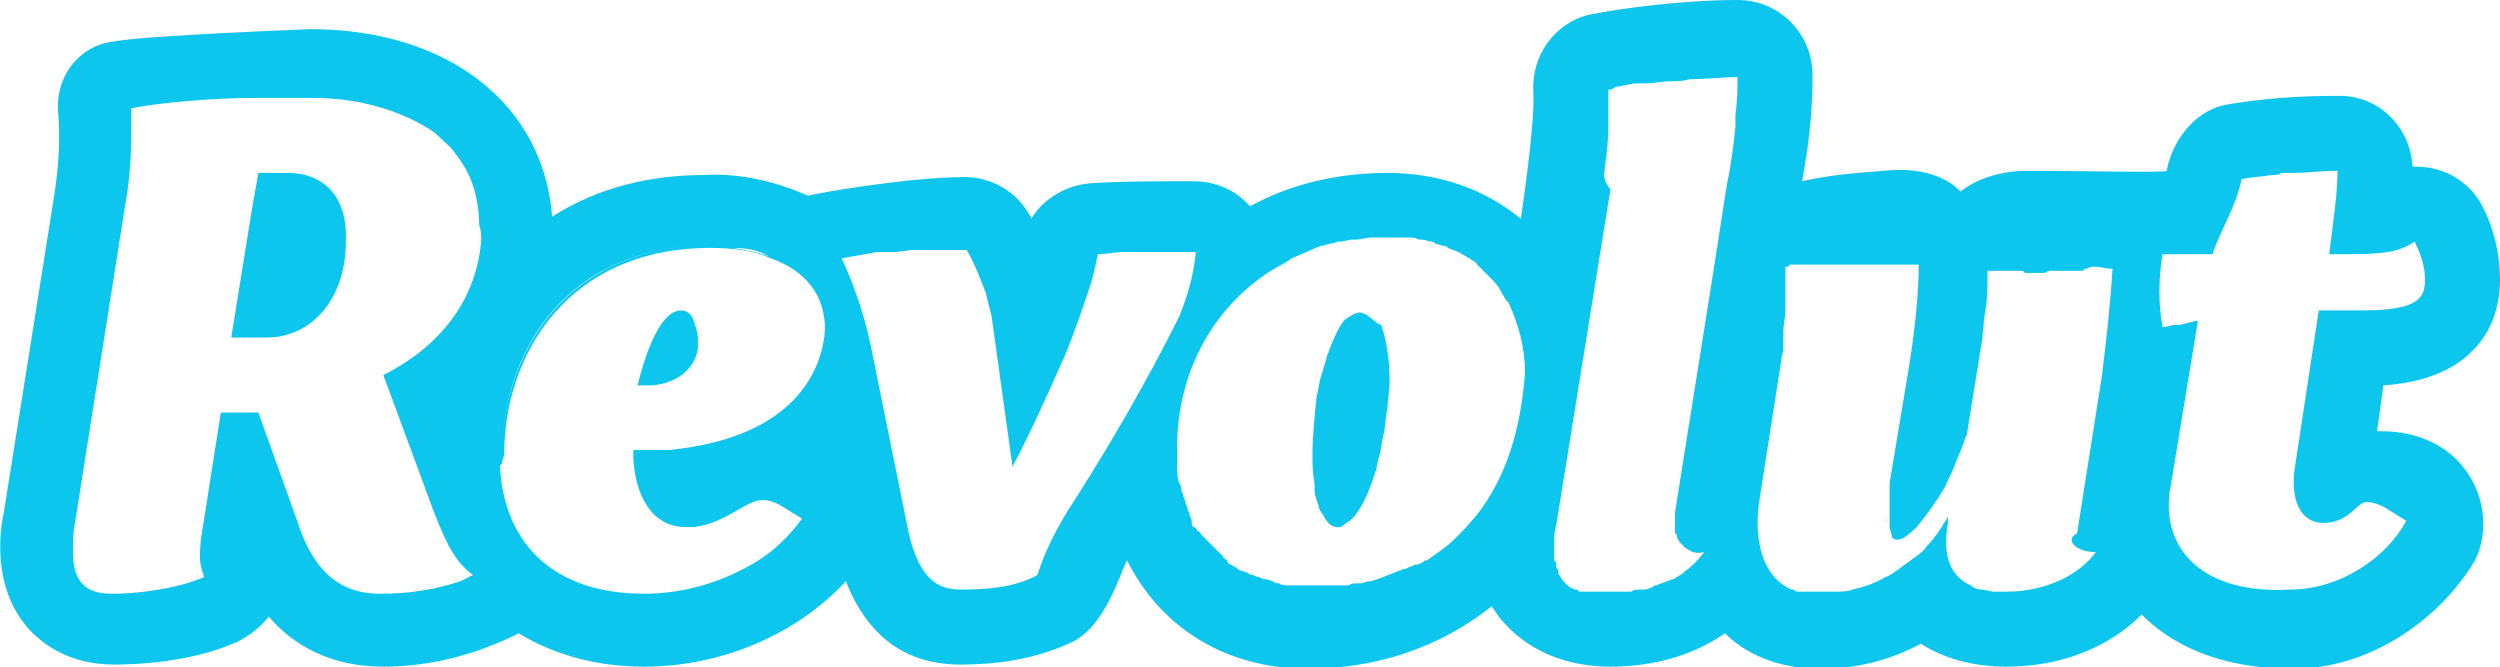
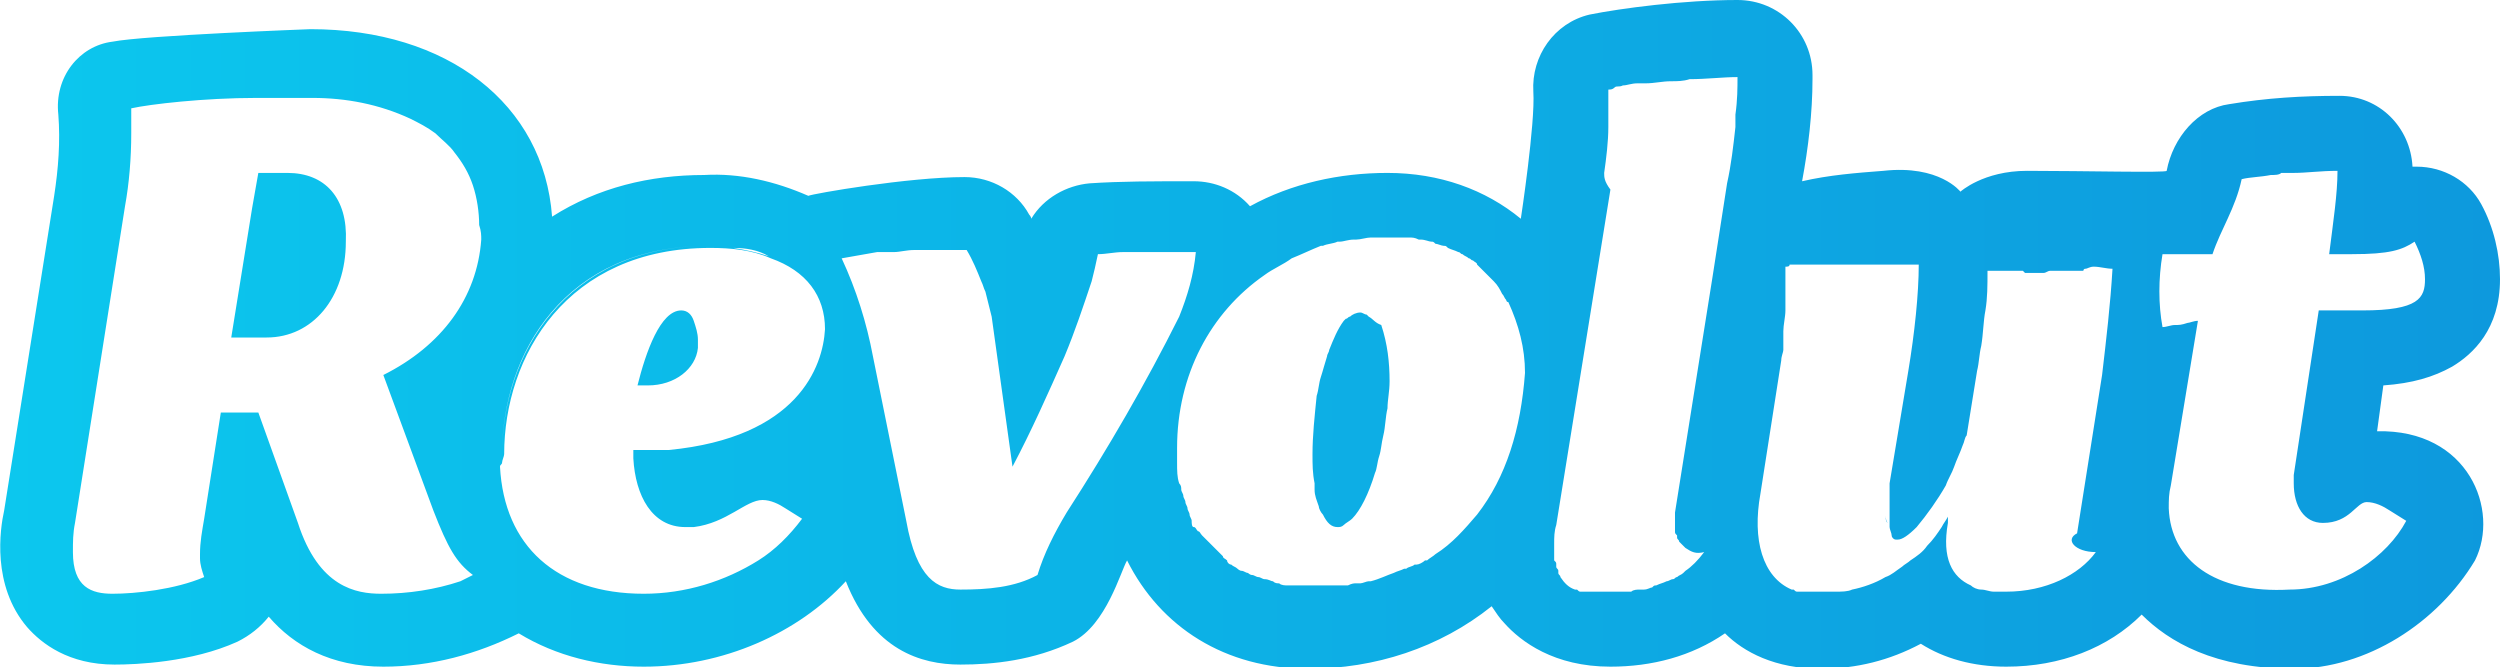
<svg xmlns="http://www.w3.org/2000/svg" version="1.1" id="Layer_1" x="0px" y="0px" viewBox="0 0 120 32" style="enable-background:new 0 0 120 32;" xml:space="preserve">
  <style type="text/css">
	.st0{fill-rule:evenodd;clip-rule:evenodd;fill:url(#SVGID_1_);}
	.st1{fill-rule:evenodd;clip-rule:evenodd;fill:url(#SVGID_2_);}
</style>
  <g>
    <g id="Logo-logo">
      <g>
        <g>
          <g>
            <g>
-               <linearGradient id="SVGID_1_" gradientUnits="userSpaceOnUse" x1="-2.854904e-09" y1="16" x2="120" y2="16">
+               <linearGradient id="SVGID_1_" gradientUnits="userSpaceOnUse" x1="1.113293e-02" y1="17.95" x2="120" y2="17.95" gradientTransform="matrix(1 0 0 -1 0 34)">
                <stop offset="1" style="stop-color:#FFFFFF" />
                <stop offset="1" style="stop-color:#000000" />
              </linearGradient>
-               <path class="st0" d="M114.1,20.7l0.3-2.2c1.4-0.1,2.4-0.4,3.3-0.9c1-0.6,2.3-1.8,2.3-4.2c0-1.2-0.3-2.5-0.9-3.6        c-0.6-1.1-1.8-1.8-3.1-1.8c-0.1,0-0.1,0-0.2,0c-0.1-1.9-1.6-3.4-3.5-3.4c-1.8,0-3.5,0.1-5.3,0.4c-1.5,0.2-2.7,1.6-3,3.2        c0,0.1-4,0-6.7,0c-2.1,0-3.2,1-3.2,1s-1-1.3-3.7-1c-1.3,0.1-2.6,0.2-3.9,0.5C86.8,7.1,87,5.4,87,3.8V3.6c0-2-1.6-3.6-3.6-3.6        h0c-2.6,0-5.6,0.4-7.1,0.7c-1.7,0.4-2.8,2-2.7,3.7c0.1,1.5-0.6,6.1-0.6,6.1c-1.7-1.4-3.9-2.2-6.4-2.2c-2.3,0-4.6,0.5-6.6,1.6        c-0.7-0.8-1.7-1.2-2.7-1.2h0c-2,0-3.5,0-5,0.1c-1.1,0.1-2.2,0.7-2.8,1.7c0-0.1-0.1-0.2-0.1-0.2c-0.6-1.1-1.8-1.8-3.1-1.8        c-2.7,0-7.3,0.8-7.5,0.9c-1.6-0.7-3.3-1.1-5-1c-2.6,0-5.1,0.6-7.3,2c-0.4-5.4-5-9-11.6-9c0,0-8,0.3-9.5,0.6        C3.8,2.2,2.6,3.7,2.8,5.5c0.1,1.3,0,2.6-0.2,3.9L0.2,24.5c-0.2,0.9-0.6,3.6,1.1,5.6c0.7,0.8,2,1.8,4.2,1.8        c1,0,3.7-0.1,5.9-1.1c0.6-0.3,1.1-0.7,1.5-1.2c1.2,1.4,3,2.4,5.5,2.4c2.3,0,4.5-0.6,6.5-1.6c1.8,1.1,3.9,1.6,6,1.6        c3.8,0,7.4-1.6,9.7-4.1c1.3,3.3,3.6,4,5.5,4c1.6,0,3.5-0.2,5.4-1.1c1.6-0.8,2.3-3.4,2.6-3.9c1.6,3.2,4.7,5.2,8.7,5.2        c3.2,0,6.3-1,8.8-3c0.2,0.3,0.4,0.6,0.6,0.8c0.8,0.9,2.4,2.1,5.1,2.1c2,0,3.9-0.5,5.5-1.6c0.9,0.9,2.4,1.7,4.6,1.7        c1.7,0,3.3-0.4,4.8-1.2c1.1,0.7,2.5,1.1,4.1,1.1c2.6,0,4.9-0.9,6.5-2.5c1.3,1.3,3.5,2.6,7.3,2.6c3.5,0,6.9-2.2,8.7-5.2        C120,24.5,118.5,20.6,114.1,20.7L114.1,20.7z" />
-               <linearGradient id="SVGID_2_" gradientUnits="userSpaceOnUse" x1="-2.854904e-09" y1="16" x2="120" y2="16">
-                 <stop offset="1" style="stop-color:#0CC6EE" />
-                 <stop offset="1" style="stop-color:#000000" />
+               <path class="st0" d="M114.1,20.7l0.3-2.2c1.4-0.1,2.4-0.4,3.3-0.9c1-0.6,2.3-1.8,2.3-4.2c0-1.2-0.3-2.5-0.9-3.6S117.3,8,116,8        c-0.1,0-0.1,0-0.2,0c-0.1-1.9-1.6-3.4-3.5-3.4c-1.8,0-3.5,0.1-5.3,0.4c-1.5,0.2-2.7,1.6-3,3.2c0,0.1-4,0-6.7,0        c-2.1,0-3.2,1-3.2,1s-1-1.3-3.7-1c-1.3,0.1-2.6,0.2-3.9,0.5C86.8,7.1,87,5.4,87,3.8V3.6c0-2-1.6-3.6-3.6-3.6l0,0        c-2.6,0-5.6,0.4-7.1,0.7c-1.7,0.4-2.8,2-2.7,3.7c0.1,1.5-0.6,6.1-0.6,6.1c-1.7-1.4-3.9-2.2-6.4-2.2c-2.3,0-4.6,0.5-6.6,1.6        c-0.7-0.8-1.7-1.2-2.7-1.2l0,0c-2,0-3.5,0-5,0.1c-1.1,0.1-2.2,0.7-2.8,1.7c0-0.1-0.1-0.2-0.1-0.2c-0.6-1.1-1.8-1.8-3.1-1.8        c-2.7,0-7.3,0.8-7.5,0.9c-1.6-0.7-3.3-1.1-5-1c-2.6,0-5.1,0.6-7.3,2c-0.4-5.4-5-9-11.6-9c0,0-8,0.3-9.5,0.6        C3.8,2.2,2.6,3.7,2.8,5.5c0.1,1.3,0,2.6-0.2,3.9L0.2,24.5c-0.2,0.9-0.6,3.6,1.1,5.6c0.7,0.8,2,1.8,4.2,1.8        c1,0,3.7-0.1,5.9-1.1c0.6-0.3,1.1-0.7,1.5-1.2c1.2,1.4,3,2.4,5.5,2.4c2.3,0,4.5-0.6,6.5-1.6c1.8,1.1,3.9,1.6,6,1.6        c3.8,0,7.4-1.6,9.7-4.1c1.3,3.3,3.6,4,5.5,4c1.6,0,3.5-0.2,5.4-1.1c1.6-0.8,2.3-3.4,2.6-3.9c1.6,3.2,4.7,5.2,8.7,5.2        c3.2,0,6.3-1,8.8-3c0.2,0.3,0.4,0.6,0.6,0.8c0.8,0.9,2.4,2.1,5.1,2.1c2,0,3.9-0.5,5.5-1.6c0.9,0.9,2.4,1.7,4.6,1.7        c1.7,0,3.3-0.4,4.8-1.2c1.1,0.7,2.5,1.1,4.1,1.1c2.6,0,4.9-0.9,6.5-2.5c1.3,1.3,3.5,2.6,7.3,2.6c3.5,0,6.9-2.2,8.7-5.2        C120,24.5,118.5,20.6,114.1,20.7L114.1,20.7z" />
+               <linearGradient id="SVGID_2_" gradientUnits="userSpaceOnUse" x1="1.113293e-02" y1="16.05" x2="120" y2="16.05">
+                 <stop offset="0" style="stop-color:#0CC7EE" />
+                 <stop offset="1" style="stop-color:#0D99DD" />
              </linearGradient>
-               <path class="st1" d="M12.3,4.7C9.9,4.8,7.2,5,6.4,5.2l0,0C7.2,5,9.9,4.8,12.3,4.7L12.3,4.7z M90.4,23.8c0-0.2,0-0.5,0.1-0.7        C90.4,23.3,90.4,23.6,90.4,23.8L90.4,23.8z M90.6,25.1c-0.1-0.1-0.1-0.3-0.1-0.4C90.5,24.8,90.5,24.9,90.6,25.1L90.6,25.1z         M13.8,8.3h-1.4c-0.1,0.6-0.2,1.1-0.3,1.7l-1,6.2h1.7c2.2,0,3.8-1.9,3.8-4.6C16.7,9.5,15.6,8.3,13.8,8.3L13.8,8.3z M32.7,14.9        c-1,0-1.7,2-2.1,3.6h0.5c1.3,0,2.3-0.8,2.4-1.8c0-0.1,0-0.3,0-0.4c0-0.3-0.1-0.6-0.2-0.9C33.2,15.1,33,14.9,32.7,14.9        L32.7,14.9z M65.7,15.2c0,0-0.1-0.1-0.1-0.1c-0.1,0-0.2-0.1-0.3-0.1c-0.2,0-0.4,0.1-0.5,0.2c-0.1,0-0.1,0.1-0.2,0.1        c0,0-0.1,0.1-0.1,0.1c-0.3,0.4-0.5,0.9-0.7,1.4c0,0.1-0.1,0.2-0.1,0.3c-0.1,0.3-0.2,0.7-0.3,1c-0.1,0.3-0.1,0.6-0.2,0.9        C63.1,20,63,20.9,63,21.8c0,0.5,0,0.9,0.1,1.4c0,0.1,0,0.2,0,0.3c0,0.3,0.1,0.5,0.2,0.8c0,0.1,0.1,0.3,0.2,0.4        c0.2,0.4,0.4,0.6,0.7,0.6c0.1,0,0.2,0,0.3-0.1c0.1-0.1,0.3-0.2,0.4-0.3c0.4-0.4,0.8-1.2,1.1-2.2c0.1-0.2,0.1-0.5,0.2-0.8        c0.1-0.3,0.1-0.6,0.2-1c0.1-0.4,0.1-0.9,0.2-1.3c0-0.4,0.1-0.8,0.1-1.3c0-0.9-0.1-1.8-0.4-2.7C66,15.5,65.9,15.3,65.7,15.2        L65.7,15.2z M114.1,20.7l0.3-2.2c1.4-0.1,2.4-0.4,3.3-0.9c1-0.6,2.3-1.8,2.3-4.2c0-1.2-0.3-2.5-0.9-3.6        c-0.6-1.1-1.8-1.8-3.1-1.8c-0.1,0-0.1,0-0.2,0c-0.1-1.9-1.6-3.4-3.5-3.4c-1.8,0-3.5,0.1-5.3,0.4c-1.5,0.2-2.7,1.6-3,3.2        c0,0.1-4,0-6.7,0c-2.1,0-3.2,1-3.2,1s-1-1.3-3.7-1c-1.3,0.1-2.6,0.2-3.9,0.5C86.8,7.1,87,5.4,87,3.8V3.6c0-2-1.6-3.6-3.6-3.6        h0c-2.6,0-5.6,0.4-7.1,0.7c-1.7,0.4-2.8,2-2.7,3.7c0.1,1.5-0.6,6.1-0.6,6.1c-1.7-1.4-3.9-2.2-6.4-2.2c-2.3,0-4.6,0.5-6.6,1.6        c-0.7-0.8-1.7-1.2-2.7-1.2h0c-2,0-3.5,0-5,0.1c-1.1,0.1-2.2,0.7-2.8,1.7c0-0.1-0.1-0.2-0.1-0.2c-0.6-1.1-1.8-1.8-3.1-1.8        c-2.7,0-7.3,0.8-7.5,0.9c-1.6-0.7-3.3-1.1-5-1c-2.6,0-5.1,0.6-7.3,2c-0.4-5.4-5-9-11.6-9c0,0-8,0.3-9.5,0.6        C3.8,2.2,2.6,3.7,2.8,5.5c0.1,1.3,0,2.6-0.2,3.9L0.2,24.5c-0.2,0.9-0.6,3.6,1.1,5.6c0.7,0.8,2,1.8,4.2,1.8        c1,0,3.7-0.1,5.9-1.1c0.6-0.3,1.1-0.7,1.5-1.2c1.2,1.4,3,2.4,5.5,2.4c2.3,0,4.5-0.6,6.5-1.6c1.8,1.1,3.9,1.6,6,1.6        c3.8,0,7.4-1.6,9.7-4.1c1.3,3.3,3.6,4,5.5,4c1.6,0,3.5-0.2,5.4-1.1c1.6-0.8,2.3-3.4,2.6-3.9c1.6,3.2,4.7,5.2,8.7,5.2        c3.2,0,6.3-1,8.8-3c0.2,0.3,0.4,0.6,0.6,0.8c0.8,0.9,2.4,2.1,5.1,2.1c2,0,3.9-0.5,5.5-1.6c0.9,0.9,2.4,1.7,4.6,1.7        c1.7,0,3.3-0.4,4.8-1.2c1.1,0.7,2.5,1.1,4.1,1.1c2.6,0,4.9-0.9,6.5-2.5c1.3,1.3,3.5,2.6,7.3,2.6c3.5,0,6.9-2.2,8.7-5.2        C120,24.5,118.5,20.6,114.1,20.7L114.1,20.7z M23.1,11.5c-0.2,2.8-1.9,5.1-4.7,6.5l0,0l2.4,6.5c0.7,1.8,1.1,2.5,1.9,3.1        c-0.2,0.1-0.4,0.2-0.6,0.3c-1.2,0.4-2.5,0.6-3.8,0.6c-1.2,0-3-0.3-4-3.4l-1.9-5.3h-1.8l-0.8,5.1c-0.1,0.6-0.2,1.1-0.2,1.7v0.2        c0,0.3,0.1,0.6,0.2,0.9c0,0,0,0,0,0c-1.4,0.6-3.3,0.8-4.4,0.8c-1,0-1.9-0.3-1.9-2c0-0.5,0-0.9,0.1-1.4L6,9.9        c0.2-1.1,0.3-2.3,0.3-3.4c0,1.1-0.1,2.3-0.3,3.4c0.2-1.1,0.3-2.3,0.3-3.5c0-0.4,0-0.6,0-1.3h0v0.1C7.2,5,9.8,4.7,12.3,4.7        c0.2,0,0.3,0,0.5,0H15c1.6,0,3.2,0.3,4.7,1c0.4,0.2,0.8,0.4,1.2,0.7c0.3,0.3,0.7,0.6,0.9,0.9c0.4,0.5,0.7,1,0.9,1.6        c0.2,0.6,0.3,1.3,0.3,1.9C23.1,11.1,23.1,11.3,23.1,11.5L23.1,11.5z M36.9,12.3C36.9,12.3,36.9,12.2,36.9,12.3        c-0.6-0.2-1.1-0.3-1.7-0.4C35.8,11.9,36.4,12,36.9,12.3C36.9,12.2,36.9,12.3,36.9,12.3L36.9,12.3z M34,11.8L34,11.8        c-6.9,0-9.9,5.3-9.9,10C24.1,17,27.1,11.8,34,11.8L34,11.8z M32.1,21.6L32.1,21.6c-0.3,0-0.5,0-0.7,0c0,0-0.1,0-0.1,0        c-0.3,0-0.5,0-0.8,0h-0.1c0,0.1,0,0.2,0,0.4c0.1,1.8,0.9,3.3,2.5,3.3c0.1,0,0.3,0,0.4,0c1.6-0.2,2.5-1.3,3.3-1.3        c0.4,0,0.8,0.2,1.1,0.4l0.8,0.5c0,0,0,0,0,0c-0.6,0.8-1.3,1.5-2.1,2c-1.6,1-3.5,1.6-5.5,1.6c-4.2,0-6.7-2.3-6.9-6.1        c0-0.1,0.1-0.1,0.1-0.2c0-0.1,0.1-0.3,0.1-0.4v0c0-4.7,3-9.9,9.9-9.9c1,0,2,0.1,2.9,0.5c0,0,0,0,0,0c1.7,0.6,2.6,1.8,2.6,3.4        C39.5,17.6,38.3,21,32.1,21.6L32.1,21.6z M51.2,24.6c-0.6,1-1.1,2-1.4,3c-1.1,0.6-2.4,0.7-3.7,0.7c-1.1,0-2.1-0.5-2.6-3.3        l-1.6-7.9c-0.3-1.6-0.8-3.2-1.5-4.7c0.6-0.1,1.1-0.2,1.7-0.3h0c0.1,0,0.3,0,0.4,0c0,0,0,0,0,0c0.1,0,0.3,0,0.4,0c0,0,0,0,0,0        c0.3,0,0.6-0.1,1-0.1c0,0,0,0,0.1,0c0.1,0,0.3,0,0.4,0c0.1,0,0.1,0,0.2,0c0.1,0,0.2,0,0.4,0c0.1,0,0.1,0,0.2,0        c0.1,0,0.3,0,0.4,0c0.1,0,0.1,0,0.2,0c0.2,0,0.4,0,0.6,0c0.3,0.5,0.5,1,0.7,1.5c0.1,0.2,0.1,0.3,0.2,0.5        c0.1,0.4,0.2,0.8,0.3,1.2l1,7.2c0.9-1.7,1.7-3.5,2.5-5.3c0.5-1.2,0.9-2.4,1.3-3.6c0.1-0.4,0.2-0.8,0.3-1.3        c0.4,0,0.8-0.1,1.2-0.1c0.2,0,0.4,0,0.6,0c0.2,0,0.3,0,0.5,0c0.3,0,0.6,0,0.9,0c0.1,0,0.1,0,0.2,0c0.4,0,0.7,0,1.1,0h0.2        c-0.1,1.1-0.4,2.1-0.8,3.1C55,18.4,53.2,21.5,51.2,24.6L51.2,24.6z M70.9,24.7L70.9,24.7c-0.6,0.7-1.2,1.4-2,1.9c0,0,0,0,0,0        c-0.1,0.1-0.3,0.2-0.4,0.3c0,0,0,0-0.1,0c-0.1,0.1-0.3,0.2-0.4,0.2c0,0-0.1,0-0.1,0c-0.1,0.1-0.3,0.1-0.4,0.2c0,0,0,0-0.1,0        c-0.2,0.1-0.3,0.1-0.5,0.2c0,0,0,0,0,0c-0.3,0.1-0.7,0.3-1.1,0.4c0,0-0.1,0-0.1,0c-0.1,0-0.3,0.1-0.4,0.1c-0.1,0-0.1,0-0.2,0        c-0.1,0-0.2,0-0.4,0.1c-0.1,0-0.1,0-0.2,0c-0.1,0-0.2,0-0.4,0c-0.1,0-0.1,0-0.2,0c-0.1,0-0.3,0-0.4,0c-0.1,0-0.1,0-0.2,0        c-0.2,0-0.4,0-0.6,0c-0.2,0-0.5,0-0.7,0c-0.1,0-0.1,0-0.2,0c-0.1,0-0.3,0-0.4-0.1c-0.1,0-0.2,0-0.3-0.1        c-0.1,0-0.2-0.1-0.4-0.1c-0.1,0-0.2-0.1-0.3-0.1c-0.1,0-0.2-0.1-0.3-0.1c-0.1,0-0.2-0.1-0.2-0.1c-0.1,0-0.2-0.1-0.3-0.1        c-0.1,0-0.2-0.1-0.2-0.1c-0.1-0.1-0.2-0.1-0.3-0.2c-0.1,0-0.2-0.1-0.2-0.2c-0.1-0.1-0.2-0.1-0.2-0.2c-0.1-0.1-0.1-0.1-0.2-0.2        c-0.1-0.1-0.1-0.1-0.2-0.2c-0.1-0.1-0.1-0.1-0.2-0.2c-0.1-0.1-0.1-0.1-0.2-0.2c-0.1-0.1-0.1-0.1-0.2-0.2s-0.1-0.2-0.2-0.2        c-0.1-0.1-0.1-0.2-0.2-0.2s-0.1-0.2-0.1-0.3c0-0.1-0.1-0.2-0.1-0.3c0-0.1-0.1-0.2-0.1-0.3c0-0.1-0.1-0.2-0.1-0.3        c0-0.1-0.1-0.2-0.1-0.3c0-0.1-0.1-0.2-0.1-0.3c0-0.1,0-0.2-0.1-0.3c-0.1-0.3-0.1-0.6-0.1-1c0,0,0,0,0,0c0-0.2,0-0.5,0-0.7        c0-3.5,1.6-6.5,4.2-8.3l0,0c0.4-0.3,0.9-0.5,1.3-0.8c0,0,0,0,0,0c0.5-0.2,0.9-0.4,1.4-0.6l0.1,0c0.2-0.1,0.5-0.1,0.7-0.2        c0,0,0.1,0,0.1,0c0.2,0,0.4-0.1,0.7-0.1c0,0,0.1,0,0.1,0c0.2,0,0.5-0.1,0.7-0.1l0.2,0c0.2,0,0.5,0,0.8,0c0.2,0,0.4,0,0.6,0        c0.1,0,0.1,0,0.2,0c0.2,0,0.3,0,0.5,0.1c0,0,0.1,0,0.1,0c0.2,0,0.4,0.1,0.5,0.1c0.1,0,0.1,0,0.2,0.1c0.1,0,0.3,0.1,0.4,0.1        c0.1,0,0.1,0,0.2,0.1c0.2,0.1,0.3,0.1,0.5,0.2c0.1,0,0.1,0.1,0.2,0.1c0.1,0.1,0.2,0.1,0.3,0.2c0.1,0,0.1,0.1,0.2,0.1        c0.1,0.1,0.2,0.1,0.2,0.2c0.1,0.1,0.2,0.2,0.3,0.3c0.1,0.1,0.1,0.1,0.2,0.2c0.1,0.1,0.1,0.1,0.2,0.2c0,0,0.1,0.1,0.1,0.1        c0.2,0.2,0.3,0.4,0.4,0.6c0,0,0,0,0,0c0.1,0.1,0.1,0.2,0.2,0.3c0,0,0,0.1,0.1,0.1c0.5,1.1,0.8,2.2,0.8,3.4        C73,20.6,72.3,22.9,70.9,24.7L70.9,24.7z M83.3,6.1c-0.1,0.9-0.2,1.8-0.4,2.7l-0.7,4.5l-1.8,11.3c0,0.1,0,0.3,0,0.4        c0,0,0,0.1,0,0.1c0,0.1,0,0.2,0,0.3c0,0,0,0,0,0.1c0,0.1,0,0.1,0.1,0.2c0,0,0,0.1,0,0.1c0,0.1,0.1,0.1,0.1,0.2        c0,0,0,0,0.1,0.1c0,0,0.1,0.1,0.1,0.1c0,0,0,0,0.1,0.1c0.3,0.2,0.5,0.3,0.9,0.2c-0.3,0.4-0.6,0.7-0.9,0.9c0,0-0.1,0.1-0.1,0.1        c-0.1,0.1-0.2,0.1-0.3,0.2c-0.1,0-0.1,0.1-0.2,0.1c-0.1,0-0.2,0.1-0.3,0.1c-0.2,0.1-0.3,0.1-0.5,0.2c-0.1,0-0.1,0-0.2,0.1        c-0.1,0-0.2,0.1-0.4,0.1c-0.1,0-0.2,0-0.2,0c-0.1,0-0.3,0-0.4,0.1c-0.1,0-0.1,0-0.2,0c-0.2,0-0.4,0-0.7,0l0,0        c-0.1,0-0.2,0-0.3,0c0,0-0.1,0-0.1,0c-0.1,0-0.1,0-0.2,0c0,0-0.1,0-0.1,0c-0.1,0-0.1,0-0.1,0c0,0-0.1,0-0.1,0s-0.1,0-0.1,0        c0,0-0.1,0-0.1,0c0,0-0.1,0-0.1,0c-0.1,0-0.1,0-0.2,0c0,0-0.1,0-0.1,0c-0.1,0-0.1,0-0.2-0.1c0,0,0,0-0.1,0        c-0.3-0.1-0.5-0.3-0.7-0.6c0,0,0,0,0,0c0-0.1-0.1-0.1-0.1-0.2c0,0,0,0,0-0.1c0-0.1-0.1-0.1-0.1-0.2c0,0,0,0,0-0.1        c0-0.1,0-0.1-0.1-0.2c0,0,0-0.1,0-0.1c0-0.1,0-0.2,0-0.3c0,0,0,0,0-0.1c0-0.1,0-0.2,0-0.3c0-0.3,0-0.6,0.1-0.9l2.6-16.1        C77,8.7,77,8.5,77,8.3c0.1-0.7,0.2-1.5,0.2-2.2c0-0.6,0-1.2,0-1.8c0.1,0,0.2,0,0.3-0.1s0.2,0,0.4-0.1c0.2,0,0.4-0.1,0.7-0.1        c0.1,0,0.2,0,0.4,0c0.4,0,0.8-0.1,1.2-0.1c0.3,0,0.6,0,0.9-0.1c0.8,0,1.6-0.1,2.3-0.1c0,0.5,0,1.1-0.1,1.8        C83.3,5.7,83.3,5.9,83.3,6.1L83.3,6.1z M100.6,26.5c-0.8,1.1-2.4,1.9-4.3,1.9c-0.2,0-0.4,0-0.6,0c-0.2,0-0.4-0.1-0.6-0.1        c-0.2,0-0.4-0.1-0.5-0.2c-0.9-0.4-1.4-1.3-1.1-3l0-0.3c-0.1,0.2-0.2,0.3-0.3,0.5c-0.2,0.3-0.4,0.6-0.7,0.9        c-0.2,0.3-0.5,0.5-0.8,0.7c-0.1,0.1-0.3,0.2-0.4,0.3c-0.3,0.2-0.5,0.4-0.8,0.5c-0.5,0.3-1.1,0.5-1.6,0.6        c-0.2,0.1-0.5,0.1-0.8,0.1c-0.2,0-0.4,0-0.7,0c-0.1,0-0.3,0-0.4,0c0,0-0.1,0-0.1,0c-0.1,0-0.2,0-0.2,0c-0.1,0-0.1,0-0.2,0        c-0.1,0-0.1,0-0.2,0c-0.1,0-0.1,0-0.2-0.1c0,0-0.1,0-0.1,0c-1.4-0.6-1.9-2.4-1.5-4.6l1-6.4c0-0.2,0.1-0.4,0.1-0.5        c0-0.1,0-0.1,0-0.2c0-0.1,0-0.2,0-0.3c0-0.1,0-0.2,0-0.2c0-0.1,0-0.2,0-0.2c0-0.3,0.1-0.7,0.1-1c0,0,0-0.1,0-0.1        c0-0.1,0-0.2,0-0.4c0,0,0-0.1,0-0.1c0-0.1,0-0.3,0-0.4c0-0.4,0-0.7,0-1.1c0.1,0,0.2,0,0.2-0.1c0.1,0,0.1,0,0.2,0l0.1,0        c0.1,0,0.1,0,0.2,0c0,0,0.1,0,0.1,0c0.1,0,0.1,0,0.2,0c0,0,0.1,0,0.1,0c0.1,0,0.1,0,0.2,0c0,0,0.1,0,0.2,0c0.1,0,0.1,0,0.2,0        c0.1,0,0.1,0,0.2,0c0.1,0,0.1,0,0.2,0l0.2,0c0.1,0,0.1,0,0.2,0l0.2,0c0.1,0,0.1,0,0.2,0c0.1,0,0.1,0,0.2,0l0.2,0l0.2,0        c0.1,0,0.2,0,0.2,0l0.2,0c0.1,0,0.2,0,0.3,0c0.1,0,0.1,0,0.2,0c0.1,0,0.2,0,0.3,0c0.1,0,0.1,0,0.2,0c0.1,0,0.2,0,0.3,0        c0.1,0,0.1,0,0.2,0c0.1,0,0.2,0,0.3,0c0.1,0,0.1,0,0.2,0c0.2,0,0.3,0,0.5,0c0,1.4-0.2,3.3-0.5,5.1l-0.9,5.4c0,0.1,0,0.2,0,0.3        c0,0.1,0,0.2,0,0.3c0,0.2,0,0.5,0,0.7v0c0,0.3,0,0.6,0,0.8c0,0.1,0.1,0.3,0.1,0.4c0,0.1,0.1,0.2,0.2,0.2c0,0,0.1,0,0.1,0        c0.2,0,0.5-0.2,0.9-0.6c0.5-0.6,1-1.3,1.4-2c0.1-0.3,0.3-0.6,0.4-0.9c0.1-0.3,0.3-0.7,0.4-1c0.1-0.2,0.1-0.4,0.2-0.5l0.5-3.1        c0.1-0.4,0.1-0.8,0.2-1.2c0.1-0.6,0.1-1.2,0.2-1.7c0.1-0.6,0.1-1.2,0.1-1.9c0.1,0,0.1,0,0.2,0c0,0,0,0,0.1,0l0.2,0        c0,0,0.1,0,0.1,0c0,0,0.1,0,0.1,0c0,0,0.1,0,0.1,0c0.1,0,0.1,0,0.2,0c0,0,0.1,0,0.1,0c0,0,0.1,0,0.1,0c0.1,0,0.1,0,0.2,0        c0,0,0.1,0,0.1,0c0.1,0,0.1,0,0.2,0c0,0,0.1,0.1,0.1,0.1c0.3,0,0.6,0,0.9,0l0,0c0.1,0,0.2-0.1,0.3-0.1c0,0,0.1,0,0.1,0        c0.1,0,0.2,0,0.3,0c0,0,0.1,0,0.1,0c0.1,0,0.2,0,0.3,0c0,0,0.1,0,0.1,0c0.1,0,0.2,0,0.3,0c0,0,0.1,0,0.1,0c0.1,0,0.2,0,0.3,0        c0,0,0-0.1,0.1-0.1c0.1,0,0.2-0.1,0.4-0.1l0,0c0.3,0,0.6,0.1,0.9,0.1c-0.1,1.7-0.3,3.4-0.5,5.1l-1.2,7.6        C99.1,25.9,99.6,26.5,100.6,26.5L100.6,26.5z M104.1,24.4c0-0.4,0-0.7,0.1-1.1l1.3-7.9c-0.2,0-0.4,0.1-0.5,0.1        c-0.3,0.1-0.4,0.1-0.6,0.1c-0.2,0-0.4,0.1-0.6,0.1c-0.2-1.1-0.2-2.3,0-3.5c0.3,0,0.5,0,0.9,0c0.2,0,0.3,0,0.4,0        c0.1,0,0.2,0,0.4,0c0.1,0,0.3,0,0.4,0c0.1,0,0.2,0,0.3,0c0.4-1.2,1.1-2.2,1.4-3.6c0.4-0.1,0.9-0.1,1.4-0.2        c0.2,0,0.4,0,0.5-0.1c0.2,0,0.4,0,0.6,0c0.6,0,1.3-0.1,2.1-0.1c0,1.1-0.2,2.4-0.4,4h1.1c1.8,0,2.4-0.2,3-0.6        c0.3,0.6,0.5,1.2,0.5,1.8c0,0.9-0.3,1.5-3,1.5c-0.2,0-0.4,0-0.6,0h-1.5l-1.2,7.9c0,0.2,0,0.2,0,0.2c0,0.1,0,0.2,0,0.2        c0,1.1,0.5,1.9,1.4,1.9c1.3,0,1.6-1,2.1-1c0.4,0,0.8,0.2,1.1,0.4l0.8,0.5c-0.9,1.7-3.1,3.3-5.6,3.3        C106.3,28.5,104.2,26.9,104.1,24.4z" />
+               <path class="st1" d="M12.3,4.7C9.9,4.8,7.2,5,6.4,5.2l0,0C7.2,5,9.9,4.8,12.3,4.7L12.3,4.7z M90.4,23.8c0-0.2,0-0.5,0.1-0.7        C90.4,23.3,90.4,23.6,90.4,23.8L90.4,23.8z M90.6,25.1c-0.1-0.1-0.1-0.3-0.1-0.4C90.5,24.8,90.5,24.9,90.6,25.1L90.6,25.1z         M13.8,8.3h-1.4c-0.1,0.6-0.2,1.1-0.3,1.7l-1,6.2h1.7c2.2,0,3.8-1.9,3.8-4.6C16.7,9.5,15.6,8.3,13.8,8.3L13.8,8.3z M32.7,14.9        c-1,0-1.7,2-2.1,3.6h0.5c1.3,0,2.3-0.8,2.4-1.8c0-0.1,0-0.3,0-0.4c0-0.3-0.1-0.6-0.2-0.9C33.2,15.1,33,14.9,32.7,14.9        L32.7,14.9z M65.7,15.2l-0.1-0.1c-0.1,0-0.2-0.1-0.3-0.1c-0.2,0-0.4,0.1-0.5,0.2c-0.1,0-0.1,0.1-0.2,0.1l-0.1,0.1        c-0.3,0.4-0.5,0.9-0.7,1.4c0,0.1-0.1,0.2-0.1,0.3c-0.1,0.3-0.2,0.7-0.3,1s-0.1,0.6-0.2,0.9c-0.1,1-0.2,1.9-0.2,2.8        c0,0.5,0,0.9,0.1,1.4c0,0.1,0,0.2,0,0.3c0,0.3,0.1,0.5,0.2,0.8c0,0.1,0.1,0.3,0.2,0.4c0.2,0.4,0.4,0.6,0.7,0.6        c0.1,0,0.2,0,0.3-0.1c0.1-0.1,0.3-0.2,0.4-0.3c0.4-0.4,0.8-1.2,1.1-2.2c0.1-0.2,0.1-0.5,0.2-0.8s0.1-0.6,0.2-1        s0.1-0.9,0.2-1.3c0-0.4,0.1-0.8,0.1-1.3c0-0.9-0.1-1.8-0.4-2.7C66,15.5,65.9,15.3,65.7,15.2L65.7,15.2z M114.1,20.7l0.3-2.2        c1.4-0.1,2.4-0.4,3.3-0.9c1-0.6,2.3-1.8,2.3-4.2c0-1.2-0.3-2.5-0.9-3.6S117.3,8,116,8c-0.1,0-0.1,0-0.2,0        c-0.1-1.9-1.6-3.4-3.5-3.4c-1.8,0-3.5,0.1-5.3,0.4c-1.5,0.2-2.7,1.6-3,3.2c0,0.1-4,0-6.7,0c-2.1,0-3.2,1-3.2,1s-1-1.3-3.7-1        c-1.3,0.1-2.6,0.2-3.9,0.5C86.8,7.1,87,5.4,87,3.8V3.6c0-2-1.6-3.6-3.6-3.6l0,0c-2.6,0-5.6,0.4-7.1,0.7        c-1.7,0.4-2.8,2-2.7,3.7c0.1,1.5-0.6,6.1-0.6,6.1c-1.7-1.4-3.9-2.2-6.4-2.2c-2.3,0-4.6,0.5-6.6,1.6c-0.7-0.8-1.7-1.2-2.7-1.2        l0,0c-2,0-3.5,0-5,0.1c-1.1,0.1-2.2,0.7-2.8,1.7c0-0.1-0.1-0.2-0.1-0.2c-0.6-1.1-1.8-1.8-3.1-1.8c-2.7,0-7.3,0.8-7.5,0.9        c-1.6-0.7-3.3-1.1-5-1c-2.6,0-5.1,0.6-7.3,2c-0.4-5.4-5-9-11.6-9c0,0-8,0.3-9.5,0.6C3.8,2.2,2.6,3.7,2.8,5.5        c0.1,1.3,0,2.6-0.2,3.9L0.2,24.5c-0.2,0.9-0.6,3.6,1.1,5.6c0.7,0.8,2,1.8,4.2,1.8c1,0,3.7-0.1,5.9-1.1        c0.6-0.3,1.1-0.7,1.5-1.2c1.2,1.4,3,2.4,5.5,2.4c2.3,0,4.5-0.6,6.5-1.6c1.8,1.1,3.9,1.6,6,1.6c3.8,0,7.4-1.6,9.7-4.1        c1.3,3.3,3.6,4,5.5,4c1.6,0,3.5-0.2,5.4-1.1c1.6-0.8,2.3-3.4,2.6-3.9c1.6,3.2,4.7,5.2,8.7,5.2c3.2,0,6.3-1,8.8-3        c0.2,0.3,0.4,0.6,0.6,0.8c0.8,0.9,2.4,2.1,5.1,2.1c2,0,3.9-0.5,5.5-1.6c0.9,0.9,2.4,1.7,4.6,1.7c1.7,0,3.3-0.4,4.8-1.2        c1.1,0.7,2.5,1.1,4.1,1.1c2.6,0,4.9-0.9,6.5-2.5c1.3,1.3,3.5,2.6,7.3,2.6c3.5,0,6.9-2.2,8.7-5.2        C120,24.5,118.5,20.6,114.1,20.7L114.1,20.7z M23.1,11.5c-0.2,2.8-1.9,5.1-4.7,6.5l0,0l2.4,6.5c0.7,1.8,1.1,2.5,1.9,3.1        c-0.2,0.1-0.4,0.2-0.6,0.3c-1.2,0.4-2.5,0.6-3.8,0.6c-1.2,0-3-0.3-4-3.4l-1.9-5.3h-1.8l-0.8,5.1c-0.1,0.6-0.2,1.1-0.2,1.7v0.2        c0,0.3,0.1,0.6,0.2,0.9l0,0c-1.4,0.6-3.3,0.8-4.4,0.8c-1,0-1.9-0.3-1.9-2c0-0.5,0-0.9,0.1-1.4L6,9.9c0.2-1.1,0.3-2.3,0.3-3.4        c0,1.1-0.1,2.3-0.3,3.4c0.2-1.1,0.3-2.3,0.3-3.5c0-0.4,0-0.6,0-1.3l0,0v0.1c0.9-0.2,3.5-0.5,6-0.5c0.2,0,0.3,0,0.5,0H15        c1.6,0,3.2,0.3,4.7,1c0.4,0.2,0.8,0.4,1.2,0.7c0.3,0.3,0.7,0.6,0.9,0.9c0.4,0.5,0.7,1,0.9,1.6c0.2,0.6,0.3,1.3,0.3,1.9        C23.1,11.1,23.1,11.3,23.1,11.5L23.1,11.5z M36.9,12.3C36.9,12.3,36.9,12.2,36.9,12.3c-0.6-0.2-1.1-0.3-1.7-0.4        C35.8,11.9,36.4,12,36.9,12.3C36.9,12.2,36.9,12.3,36.9,12.3L36.9,12.3z M34,11.8L34,11.8c-6.9,0-9.9,5.3-9.9,10        C24.1,17,27.1,11.8,34,11.8L34,11.8z M32.1,21.6L32.1,21.6c-0.3,0-0.5,0-0.7,0h-0.1c-0.3,0-0.5,0-0.8,0h-0.1        c0,0.1,0,0.2,0,0.4c0.1,1.8,0.9,3.3,2.5,3.3c0.1,0,0.3,0,0.4,0c1.6-0.2,2.5-1.3,3.3-1.3c0.4,0,0.8,0.2,1.1,0.4l0.8,0.5l0,0        c-0.6,0.8-1.3,1.5-2.1,2c-1.6,1-3.5,1.6-5.5,1.6c-4.2,0-6.7-2.3-6.9-6.1c0-0.1,0.1-0.1,0.1-0.2s0.1-0.3,0.1-0.4l0,0        c0-4.7,3-9.9,9.9-9.9c1,0,2,0.1,2.9,0.5l0,0c1.7,0.6,2.6,1.8,2.6,3.4C39.5,17.6,38.3,21,32.1,21.6L32.1,21.6z M51.2,24.6        c-0.6,1-1.1,2-1.4,3c-1.1,0.6-2.4,0.7-3.7,0.7c-1.1,0-2.1-0.5-2.6-3.3l-1.6-7.9c-0.3-1.6-0.8-3.2-1.5-4.7        c0.6-0.1,1.1-0.2,1.7-0.3l0,0c0.1,0,0.3,0,0.4,0l0,0c0.1,0,0.3,0,0.4,0l0,0c0.3,0,0.6-0.1,1-0.1c0,0,0,0,0.1,0s0.3,0,0.4,0        c0.1,0,0.1,0,0.2,0c0.1,0,0.2,0,0.4,0c0.1,0,0.1,0,0.2,0c0.1,0,0.3,0,0.4,0c0.1,0,0.1,0,0.2,0c0.2,0,0.4,0,0.6,0        c0.3,0.5,0.5,1,0.7,1.5c0.1,0.2,0.1,0.3,0.2,0.5c0.1,0.4,0.2,0.8,0.3,1.2l1,7.2c0.9-1.7,1.7-3.5,2.5-5.3        c0.5-1.2,0.9-2.4,1.3-3.6c0.1-0.4,0.2-0.8,0.3-1.3c0.4,0,0.8-0.1,1.2-0.1c0.2,0,0.4,0,0.6,0c0.2,0,0.3,0,0.5,0        c0.3,0,0.6,0,0.9,0c0.1,0,0.1,0,0.2,0c0.4,0,0.7,0,1.1,0h0.2c-0.1,1.1-0.4,2.1-0.8,3.1C55,18.4,53.2,21.5,51.2,24.6L51.2,24.6        z M70.9,24.7L70.9,24.7c-0.6,0.7-1.2,1.4-2,1.9l0,0c-0.1,0.1-0.3,0.2-0.4,0.3c0,0,0,0-0.1,0c-0.1,0.1-0.3,0.2-0.4,0.2h-0.1        c-0.1,0.1-0.3,0.1-0.4,0.2c0,0,0,0-0.1,0c-0.2,0.1-0.3,0.1-0.5,0.2l0,0c-0.3,0.1-0.7,0.3-1.1,0.4h-0.1c-0.1,0-0.3,0.1-0.4,0.1        s-0.1,0-0.2,0s-0.2,0-0.4,0.1c-0.1,0-0.1,0-0.2,0s-0.2,0-0.4,0c-0.1,0-0.1,0-0.2,0c-0.1,0-0.3,0-0.4,0c-0.1,0-0.1,0-0.2,0        c-0.2,0-0.4,0-0.6,0c-0.2,0-0.5,0-0.7,0c-0.1,0-0.1,0-0.2,0c-0.1,0-0.3,0-0.4-0.1c-0.1,0-0.2,0-0.3-0.1        c-0.1,0-0.2-0.1-0.4-0.1c-0.1,0-0.2-0.1-0.3-0.1s-0.2-0.1-0.3-0.1s-0.2-0.1-0.2-0.1c-0.1,0-0.2-0.1-0.3-0.1s-0.2-0.1-0.2-0.1        c-0.1-0.1-0.2-0.1-0.3-0.2c-0.1,0-0.2-0.1-0.2-0.2c-0.1-0.1-0.2-0.1-0.2-0.2c-0.1-0.1-0.1-0.1-0.2-0.2        c-0.1-0.1-0.1-0.1-0.2-0.2c-0.1-0.1-0.1-0.1-0.2-0.2C58,26,58,26,57.9,25.9c-0.1-0.1-0.1-0.1-0.2-0.2s-0.1-0.2-0.2-0.2        c-0.1-0.1-0.1-0.2-0.2-0.2s-0.1-0.2-0.1-0.3c0-0.1-0.1-0.2-0.1-0.3c0-0.1-0.1-0.2-0.1-0.3c0-0.1-0.1-0.2-0.1-0.3        c0-0.1-0.1-0.2-0.1-0.3c0-0.1-0.1-0.2-0.1-0.3c0-0.1,0-0.2-0.1-0.3c-0.1-0.3-0.1-0.6-0.1-1l0,0c0-0.2,0-0.5,0-0.7        c0-3.5,1.6-6.5,4.2-8.3l0,0c0.4-0.3,0.9-0.5,1.3-0.8l0,0c0.5-0.2,0.9-0.4,1.4-0.6h0.1c0.2-0.1,0.5-0.1,0.7-0.2h0.1        c0.2,0,0.4-0.1,0.7-0.1h0.1c0.2,0,0.5-0.1,0.7-0.1H66c0.2,0,0.5,0,0.8,0c0.2,0,0.4,0,0.6,0c0.1,0,0.1,0,0.2,0        c0.2,0,0.3,0,0.5,0.1h0.1c0.2,0,0.4,0.1,0.5,0.1s0.1,0,0.2,0.1c0.1,0,0.3,0.1,0.4,0.1s0.1,0,0.2,0.1c0.2,0.1,0.3,0.1,0.5,0.2        c0.1,0,0.1,0.1,0.2,0.1c0.1,0.1,0.2,0.1,0.3,0.2c0.1,0,0.1,0.1,0.2,0.1c0.1,0.1,0.2,0.1,0.2,0.2c0.1,0.1,0.2,0.2,0.3,0.3        c0.1,0.1,0.1,0.1,0.2,0.2c0.1,0.1,0.1,0.1,0.2,0.2l0.1,0.1c0.2,0.2,0.3,0.4,0.4,0.6l0,0c0.1,0.1,0.1,0.2,0.2,0.3        c0,0,0,0.1,0.1,0.1c0.5,1.1,0.8,2.2,0.8,3.4C73,20.6,72.3,22.9,70.9,24.7L70.9,24.7z M83.3,6.1c-0.1,0.9-0.2,1.8-0.4,2.7        l-0.7,4.5l-1.8,11.3c0,0.1,0,0.3,0,0.4v0.1c0,0.1,0,0.2,0,0.3c0,0,0,0,0,0.1s0,0.1,0.1,0.2v0.1c0,0.1,0.1,0.1,0.1,0.2        c0,0,0,0,0.1,0.1l0.1,0.1c0,0,0,0,0.1,0.1c0.3,0.2,0.5,0.3,0.9,0.2c-0.3,0.4-0.6,0.7-0.9,0.9l-0.1,0.1        c-0.1,0.1-0.2,0.1-0.3,0.2c-0.1,0-0.1,0.1-0.2,0.1s-0.2,0.1-0.3,0.1c-0.2,0.1-0.3,0.1-0.5,0.2c-0.1,0-0.1,0-0.2,0.1        c-0.1,0-0.2,0.1-0.4,0.1c-0.1,0-0.2,0-0.2,0c-0.1,0-0.3,0-0.4,0.1c-0.1,0-0.1,0-0.2,0c-0.2,0-0.4,0-0.7,0l0,0        c-0.1,0-0.2,0-0.3,0H77c-0.1,0-0.1,0-0.2,0h-0.1c-0.1,0-0.1,0-0.1,0h-0.1h-0.1h-0.1h-0.1c-0.1,0-0.1,0-0.2,0h-0.1        c-0.1,0-0.1,0-0.2-0.1c0,0,0,0-0.1,0c-0.3-0.1-0.5-0.3-0.7-0.6l0,0c0-0.1-0.1-0.1-0.1-0.2c0,0,0,0,0-0.1s-0.1-0.1-0.1-0.2        c0,0,0,0,0-0.1s0-0.1-0.1-0.2v-0.1c0-0.1,0-0.2,0-0.3c0,0,0,0,0-0.1s0-0.2,0-0.3c0-0.3,0-0.6,0.1-0.9l2.6-16.1        C77,8.7,77,8.5,77,8.3c0.1-0.7,0.2-1.5,0.2-2.2c0-0.6,0-1.2,0-1.8c0.1,0,0.2,0,0.3-0.1s0.2,0,0.4-0.1c0.2,0,0.4-0.1,0.7-0.1        c0.1,0,0.2,0,0.4,0c0.4,0,0.8-0.1,1.2-0.1c0.3,0,0.6,0,0.9-0.1c0.8,0,1.6-0.1,2.3-0.1c0,0.5,0,1.1-0.1,1.8        C83.3,5.7,83.3,5.9,83.3,6.1L83.3,6.1z M100.6,26.5c-0.8,1.1-2.4,1.9-4.3,1.9c-0.2,0-0.4,0-0.6,0s-0.4-0.1-0.6-0.1        s-0.4-0.1-0.5-0.2c-0.9-0.4-1.4-1.3-1.1-3v-0.3c-0.1,0.2-0.2,0.3-0.3,0.5c-0.2,0.3-0.4,0.6-0.7,0.9c-0.2,0.3-0.5,0.5-0.8,0.7        c-0.1,0.1-0.3,0.2-0.4,0.3c-0.3,0.2-0.5,0.4-0.8,0.5c-0.5,0.3-1.1,0.5-1.6,0.6c-0.2,0.1-0.5,0.1-0.8,0.1c-0.2,0-0.4,0-0.7,0        c-0.1,0-0.3,0-0.4,0h-0.1c-0.1,0-0.2,0-0.2,0c-0.1,0-0.1,0-0.2,0s-0.1,0-0.2,0s-0.1,0-0.2-0.1H86c-1.4-0.6-1.9-2.4-1.5-4.6        l1-6.4c0-0.2,0.1-0.4,0.1-0.5s0-0.1,0-0.2s0-0.2,0-0.3c0-0.1,0-0.2,0-0.2c0-0.1,0-0.2,0-0.2c0-0.3,0.1-0.7,0.1-1v-0.1        c0-0.1,0-0.2,0-0.4v-0.1c0-0.1,0-0.3,0-0.4c0-0.4,0-0.7,0-1.1c0.1,0,0.2,0,0.2-0.1c0.1,0,0.1,0,0.2,0h0.1c0.1,0,0.1,0,0.2,0        h0.1c0.1,0,0.1,0,0.2,0h0.1c0.1,0,0.1,0,0.2,0c0,0,0.1,0,0.2,0s0.1,0,0.2,0s0.1,0,0.2,0s0.1,0,0.2,0H88c0.1,0,0.1,0,0.2,0h0.2        c0.1,0,0.1,0,0.2,0s0.1,0,0.2,0H89h0.2c0.1,0,0.2,0,0.2,0h0.2c0.1,0,0.2,0,0.3,0c0.1,0,0.1,0,0.2,0s0.2,0,0.3,0        c0.1,0,0.1,0,0.2,0s0.2,0,0.3,0c0.1,0,0.1,0,0.2,0s0.2,0,0.3,0c0.1,0,0.1,0,0.2,0c0.2,0,0.3,0,0.5,0c0,1.4-0.2,3.3-0.5,5.1        l-0.9,5.4c0,0.1,0,0.2,0,0.3c0,0.1,0,0.2,0,0.3c0,0.2,0,0.5,0,0.7l0,0c0,0.3,0,0.6,0,0.8c0,0.1,0.1,0.3,0.1,0.4        s0.1,0.2,0.2,0.2h0.1c0.2,0,0.5-0.2,0.9-0.6c0.5-0.6,1-1.3,1.4-2c0.1-0.3,0.3-0.6,0.4-0.9s0.3-0.7,0.4-1        c0.1-0.2,0.1-0.4,0.2-0.5l0.5-3.1c0.1-0.4,0.1-0.8,0.2-1.2c0.1-0.6,0.1-1.2,0.2-1.7c0.1-0.6,0.1-1.2,0.1-1.9        c0.1,0,0.1,0,0.2,0c0,0,0,0,0.1,0h0.2H96h0.1h0.1c0.1,0,0.1,0,0.2,0h0.1h0.1c0.1,0,0.1,0,0.2,0h0.1c0.1,0,0.1,0,0.2,0l0.1,0.1        c0.3,0,0.6,0,0.9,0l0,0c0.1,0,0.2-0.1,0.3-0.1h0.1c0.1,0,0.2,0,0.3,0h0.1c0.1,0,0.2,0,0.3,0h0.1c0.1,0,0.2,0,0.3,0h0.1        c0.1,0,0.2,0,0.3,0c0,0,0-0.1,0.1-0.1s0.2-0.1,0.4-0.1l0,0c0.3,0,0.6,0.1,0.9,0.1c-0.1,1.7-0.3,3.4-0.5,5.1l-1.2,7.6        C99.1,25.9,99.6,26.5,100.6,26.5L100.6,26.5z M104.1,24.4c0-0.4,0-0.7,0.1-1.1l1.3-7.9c-0.2,0-0.4,0.1-0.5,0.1        c-0.3,0.1-0.4,0.1-0.6,0.1s-0.4,0.1-0.6,0.1c-0.2-1.1-0.2-2.3,0-3.5c0.3,0,0.5,0,0.9,0c0.2,0,0.3,0,0.4,0s0.2,0,0.4,0        c0.1,0,0.3,0,0.4,0s0.2,0,0.3,0c0.4-1.2,1.1-2.2,1.4-3.6c0.4-0.1,0.9-0.1,1.4-0.2c0.2,0,0.4,0,0.5-0.1c0.2,0,0.4,0,0.6,0        c0.6,0,1.3-0.1,2.1-0.1c0,1.1-0.2,2.4-0.4,4h1.1c1.8,0,2.4-0.2,3-0.6c0.3,0.6,0.5,1.2,0.5,1.8c0,0.9-0.3,1.5-3,1.5        c-0.2,0-0.4,0-0.6,0h-1.5l-1.2,7.9c0,0.2,0,0.2,0,0.2c0,0.1,0,0.2,0,0.2c0,1.1,0.5,1.9,1.4,1.9c1.3,0,1.6-1,2.1-1        c0.4,0,0.8,0.2,1.1,0.4l0.8,0.5c-0.9,1.7-3.1,3.3-5.6,3.3C106.3,28.5,104.2,26.9,104.1,24.4z" />
            </g>
          </g>
        </g>
      </g>
    </g>
  </g>
</svg>
